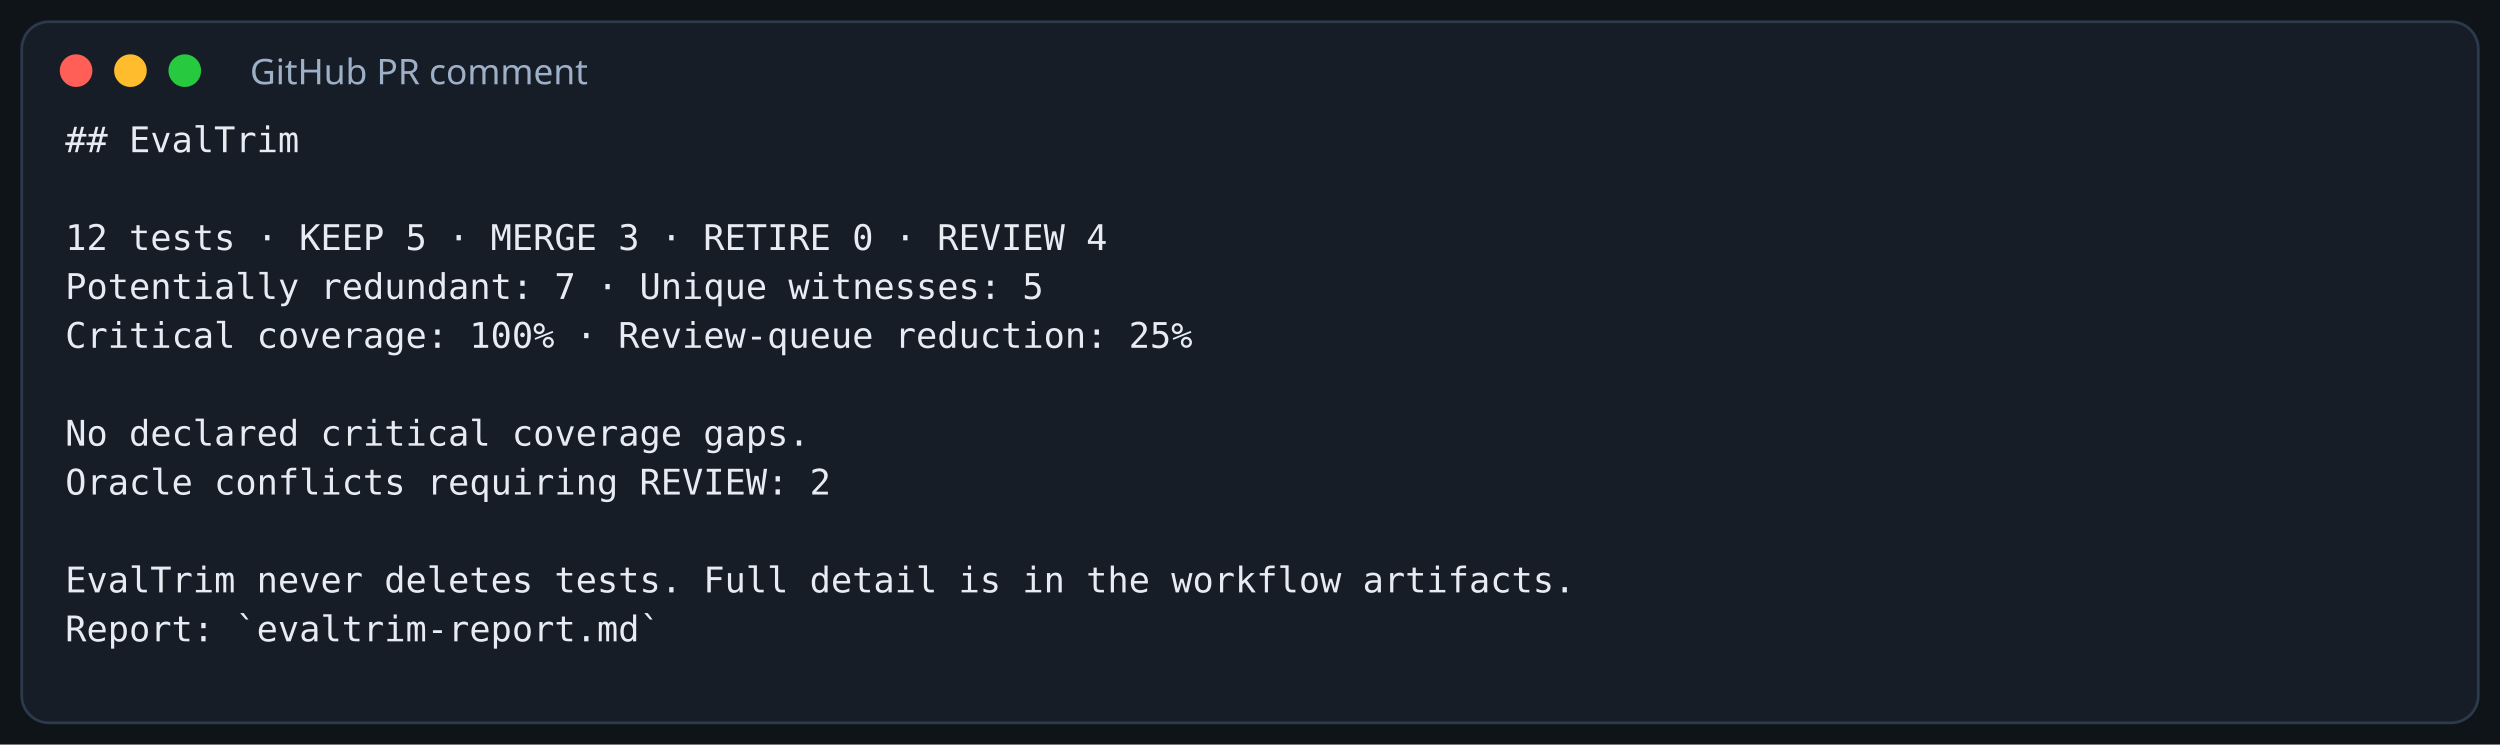
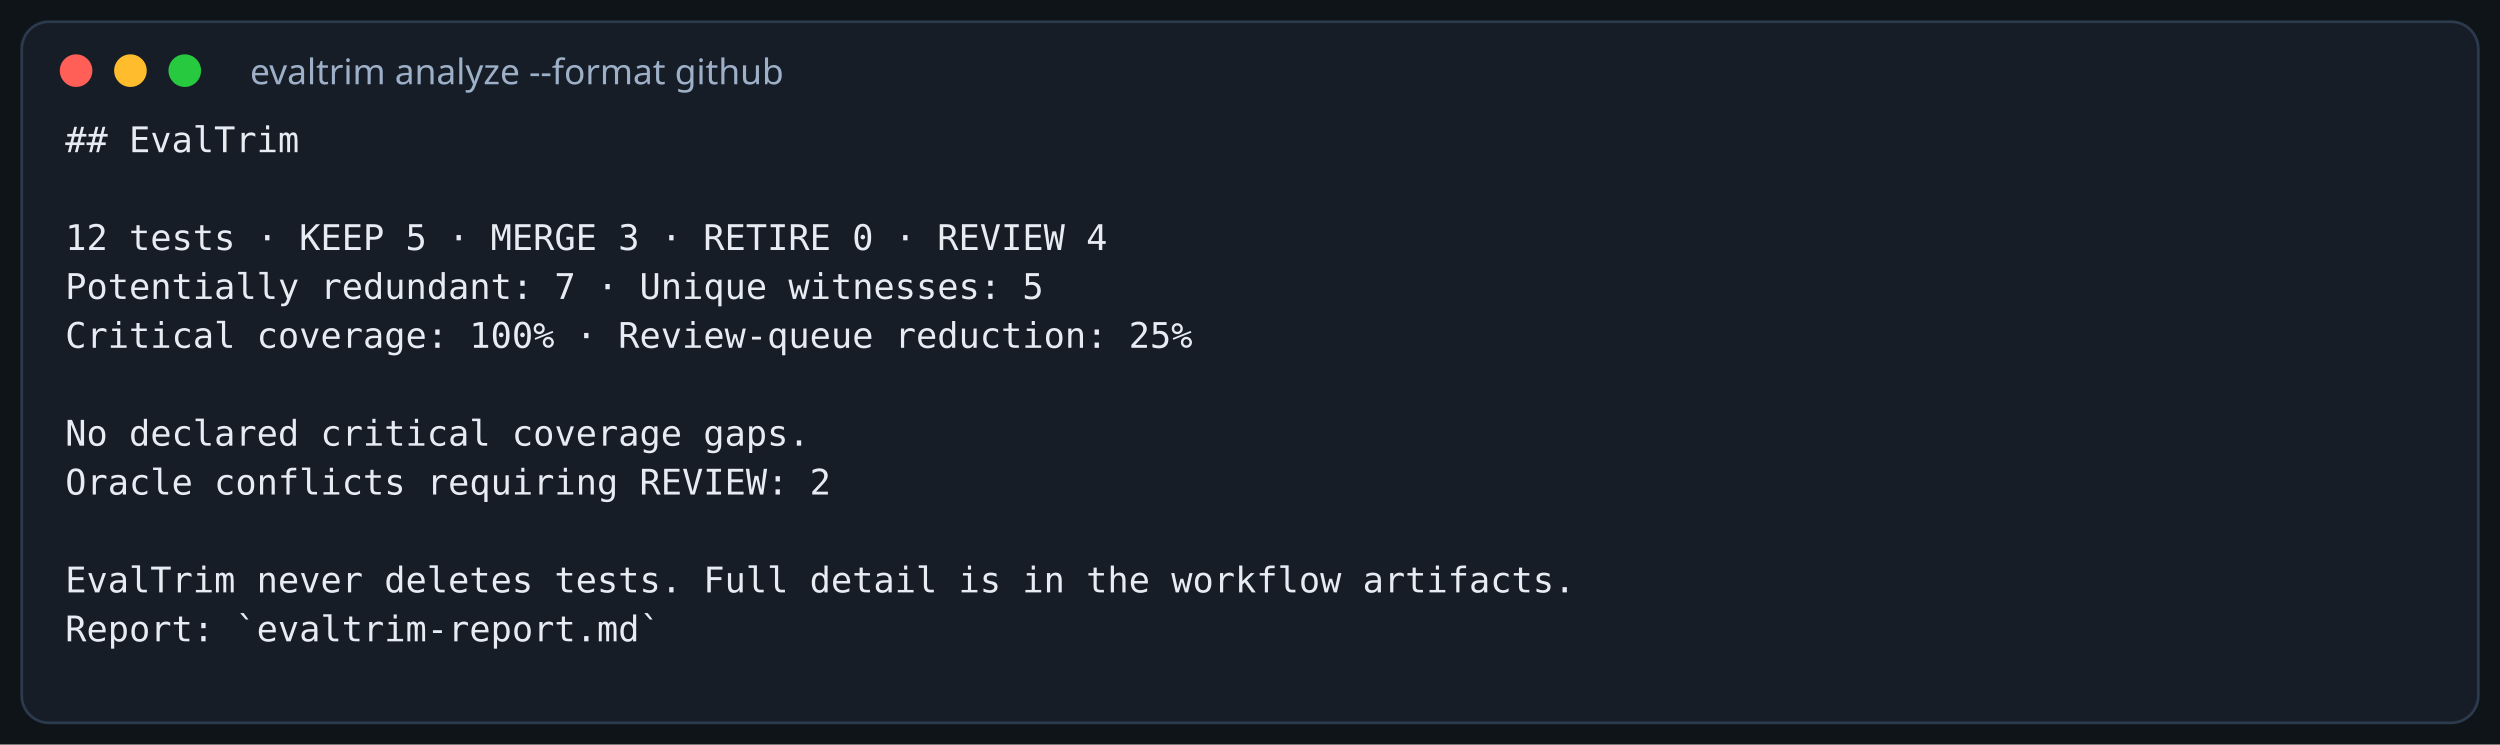
<svg xmlns="http://www.w3.org/2000/svg" width="920" height="274" viewBox="0 0 920 274">
  <rect width="100%" height="100%" fill="#0f1419" />
  <rect x="8" y="8" width="904" height="258" rx="10" fill="#161d27" stroke="#2c3a4d" />
  <circle cx="28" cy="26" r="6" fill="#ff5f56" />
  <circle cx="48" cy="26" r="6" fill="#ffbd2e" />
  <circle cx="68" cy="26" r="6" fill="#27c93f" />
-   <text x="92" y="31" font-family="sans-serif" font-size="13" fill="#9db0c8">GitHub PR comment</text>
-   <text x="24" y="56" font-family="ui-monospace, SFMono-Regular, Menlo, monospace" font-size="13" fill="#e7ecf3">## EvalTrim</text>
-   <text x="24" y="74" font-family="ui-monospace, SFMono-Regular, Menlo, monospace" font-size="13" fill="#e7ecf3" />
-   <text x="24" y="92" font-family="ui-monospace, SFMono-Regular, Menlo, monospace" font-size="13" fill="#e7ecf3">12 tests · KEEP 5 · MERGE 3 · RETIRE 0 · REVIEW 4</text>
-   <text x="24" y="110" font-family="ui-monospace, SFMono-Regular, Menlo, monospace" font-size="13" fill="#e7ecf3">Potentially redundant: 7 · Unique witnesses: 5</text>
-   <text x="24" y="128" font-family="ui-monospace, SFMono-Regular, Menlo, monospace" font-size="13" fill="#e7ecf3">Critical coverage: 100% · Review-queue reduction: 25%</text>
-   <text x="24" y="146" font-family="ui-monospace, SFMono-Regular, Menlo, monospace" font-size="13" fill="#e7ecf3" />
-   <text x="24" y="164" font-family="ui-monospace, SFMono-Regular, Menlo, monospace" font-size="13" fill="#e7ecf3">No declared critical coverage gaps.</text>
-   <text x="24" y="182" font-family="ui-monospace, SFMono-Regular, Menlo, monospace" font-size="13" fill="#e7ecf3">Oracle conflicts requiring REVIEW: 2</text>
-   <text x="24" y="200" font-family="ui-monospace, SFMono-Regular, Menlo, monospace" font-size="13" fill="#e7ecf3" />
-   <text x="24" y="218" font-family="ui-monospace, SFMono-Regular, Menlo, monospace" font-size="13" fill="#e7ecf3">EvalTrim never deletes tests. Full detail is in the workflow artifacts.</text>
-   <text x="24" y="236" font-family="ui-monospace, SFMono-Regular, Menlo, monospace" font-size="13" fill="#e7ecf3">Report: `evaltrim-report.md`</text>
+   <text x="92" y="31" font-family="sans-serif" font-size="13" fill="#9db0c8">evaltrim analyze --format github</text>
+   <text x="24" y="56" font-family="ui-monospace, SFMono-Regular, Menlo, JetBrains Mono, monospace" font-size="13" fill="#e7ecf3">## EvalTrim</text>
+   <text x="24" y="74" font-family="ui-monospace, SFMono-Regular, Menlo, JetBrains Mono, monospace" font-size="13" fill="#e7ecf3" />
+   <text x="24" y="92" font-family="ui-monospace, SFMono-Regular, Menlo, JetBrains Mono, monospace" font-size="13" fill="#e7ecf3">12 tests · KEEP 5 · MERGE 3 · RETIRE 0 · REVIEW 4</text>
+   <text x="24" y="110" font-family="ui-monospace, SFMono-Regular, Menlo, JetBrains Mono, monospace" font-size="13" fill="#e7ecf3">Potentially redundant: 7 · Unique witnesses: 5</text>
+   <text x="24" y="128" font-family="ui-monospace, SFMono-Regular, Menlo, JetBrains Mono, monospace" font-size="13" fill="#e7ecf3">Critical coverage: 100% · Review-queue reduction: 25%</text>
+   <text x="24" y="146" font-family="ui-monospace, SFMono-Regular, Menlo, JetBrains Mono, monospace" font-size="13" fill="#e7ecf3" />
+   <text x="24" y="164" font-family="ui-monospace, SFMono-Regular, Menlo, JetBrains Mono, monospace" font-size="13" fill="#e7ecf3">No declared critical coverage gaps.</text>
+   <text x="24" y="182" font-family="ui-monospace, SFMono-Regular, Menlo, JetBrains Mono, monospace" font-size="13" fill="#e7ecf3">Oracle conflicts requiring REVIEW: 2</text>
+   <text x="24" y="200" font-family="ui-monospace, SFMono-Regular, Menlo, JetBrains Mono, monospace" font-size="13" fill="#e7ecf3" />
+   <text x="24" y="218" font-family="ui-monospace, SFMono-Regular, Menlo, JetBrains Mono, monospace" font-size="13" fill="#e7ecf3">EvalTrim never deletes tests. Full detail is in the workflow artifacts.</text>
+   <text x="24" y="236" font-family="ui-monospace, SFMono-Regular, Menlo, JetBrains Mono, monospace" font-size="13" fill="#e7ecf3">Report: `evaltrim-report.md`</text>
</svg>
